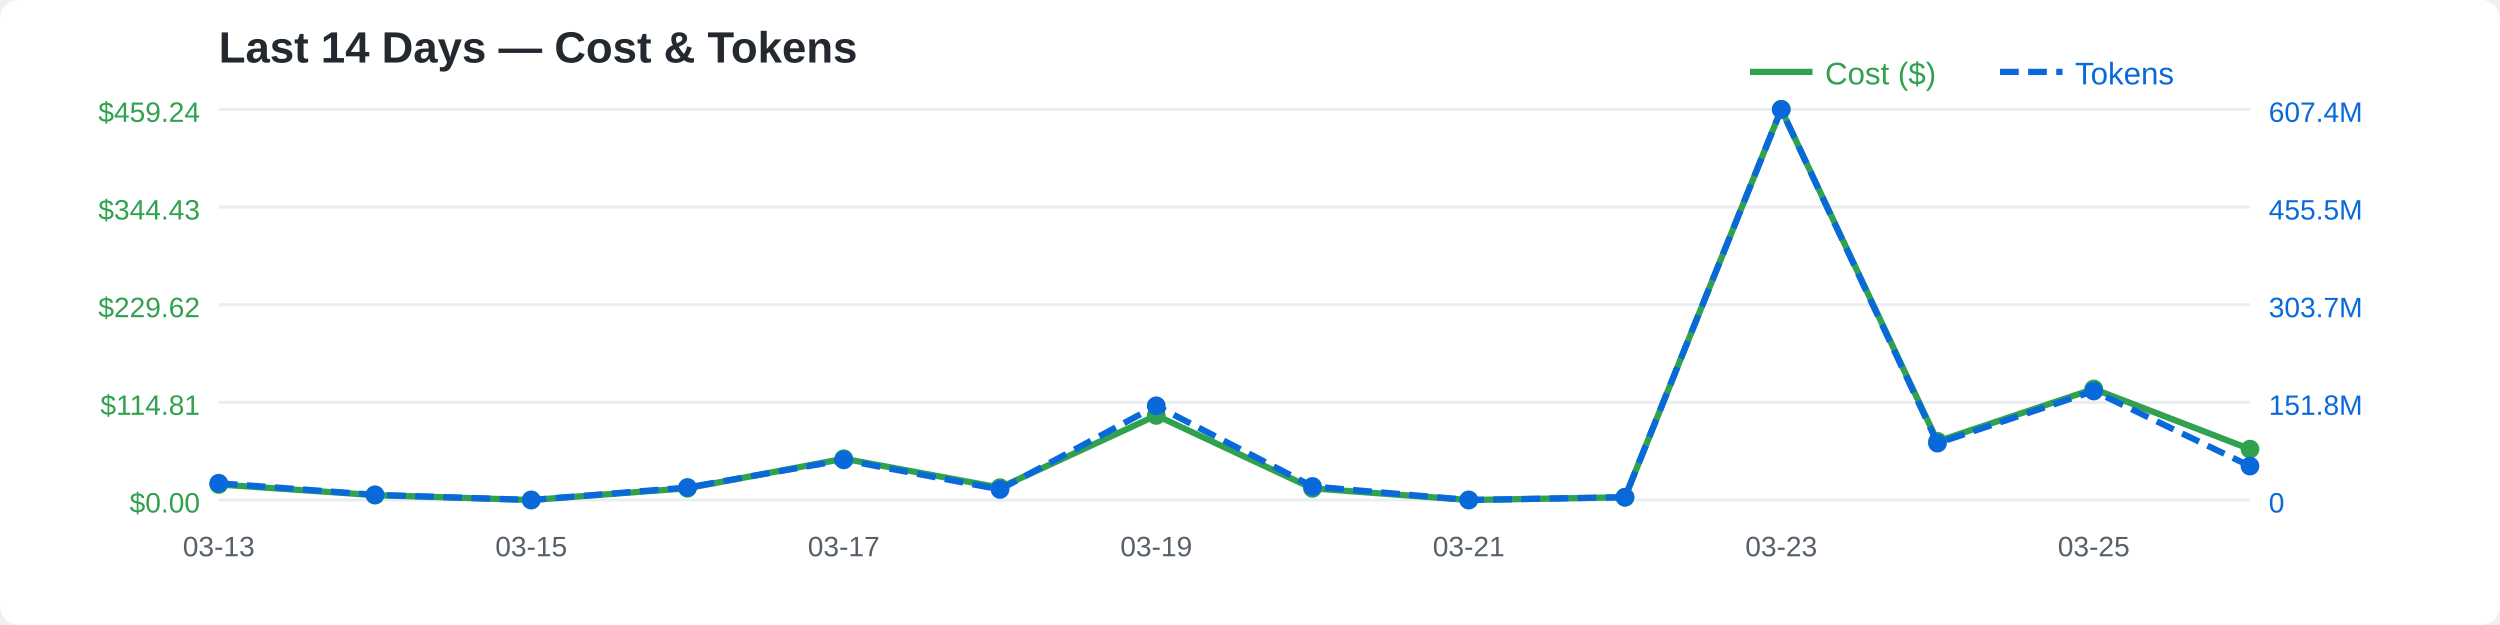
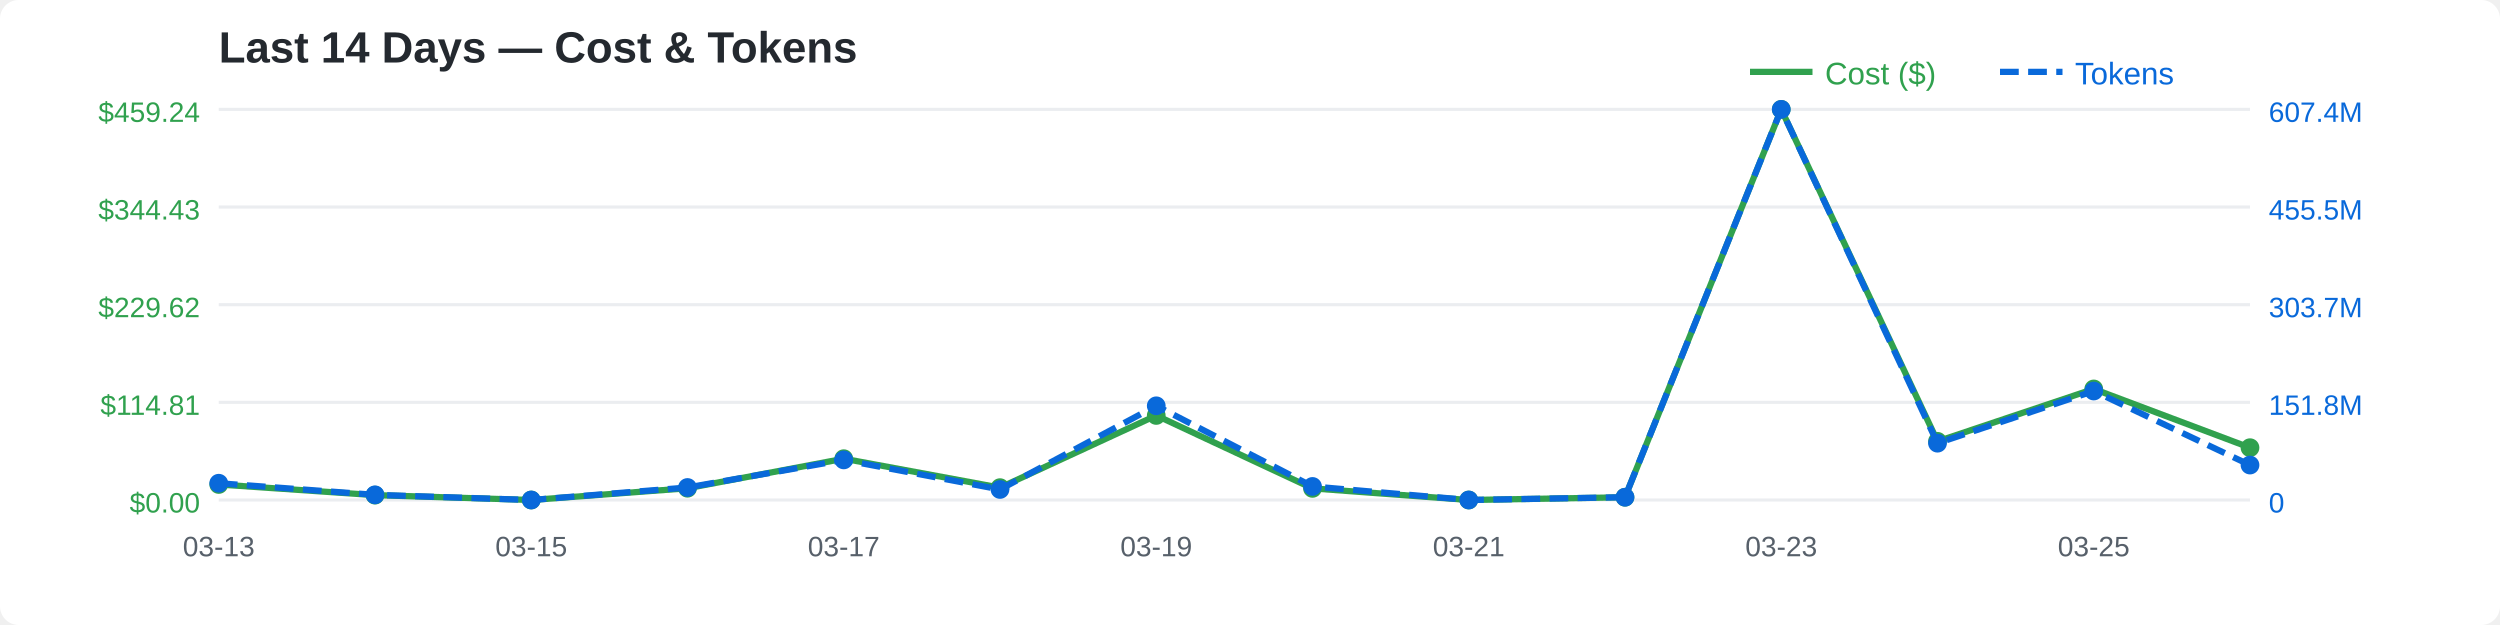
<svg xmlns="http://www.w3.org/2000/svg" width="800" height="200" viewBox="0 0 800 200">
  <rect width="800" height="200" fill="#ffffff" rx="6" />
  <text x="70" y="20" font-family="Arial, sans-serif" font-size="14" fill="#24292f" font-weight="bold">Last 14 Days — Cost &amp; Tokens</text>
  <line x1="70" y1="35.0" x2="720" y2="35.0" stroke="#ebedf0" stroke-width="1" />
  <line x1="70" y1="66.25" x2="720" y2="66.25" stroke="#ebedf0" stroke-width="1" />
  <line x1="70" y1="97.5" x2="720" y2="97.5" stroke="#ebedf0" stroke-width="1" />
  <line x1="70" y1="128.75" x2="720" y2="128.75" stroke="#ebedf0" stroke-width="1" />
  <line x1="70" y1="160.0" x2="720" y2="160.0" stroke="#ebedf0" stroke-width="1" />
  <text x="70.0" y="178" font-family="Arial, sans-serif" font-size="9" fill="#57606a" text-anchor="middle">03-13</text>
  <text x="170.0" y="178" font-family="Arial, sans-serif" font-size="9" fill="#57606a" text-anchor="middle">03-15</text>
  <text x="270.0" y="178" font-family="Arial, sans-serif" font-size="9" fill="#57606a" text-anchor="middle">03-17</text>
  <text x="370.0" y="178" font-family="Arial, sans-serif" font-size="9" fill="#57606a" text-anchor="middle">03-19</text>
  <text x="470.0" y="178" font-family="Arial, sans-serif" font-size="9" fill="#57606a" text-anchor="middle">03-21</text>
  <text x="570.0" y="178" font-family="Arial, sans-serif" font-size="9" fill="#57606a" text-anchor="middle">03-23</text>
  <text x="670.0" y="178" font-family="Arial, sans-serif" font-size="9" fill="#57606a" text-anchor="middle">03-25</text>
  <text x="64" y="39.0" font-family="Arial, sans-serif" font-size="9" fill="#30a14e" text-anchor="end">$459.24</text>
  <text x="64" y="70.25" font-family="Arial, sans-serif" font-size="9" fill="#30a14e" text-anchor="end">$344.43</text>
  <text x="64" y="101.5" font-family="Arial, sans-serif" font-size="9" fill="#30a14e" text-anchor="end">$229.62</text>
  <text x="64" y="132.75" font-family="Arial, sans-serif" font-size="9" fill="#30a14e" text-anchor="end">$114.81</text>
  <text x="64" y="164.0" font-family="Arial, sans-serif" font-size="9" fill="#30a14e" text-anchor="end">$0.00</text>
  <text x="726" y="39.0" font-family="Arial, sans-serif" font-size="9" fill="#0969da">607.4M</text>
  <text x="726" y="70.25" font-family="Arial, sans-serif" font-size="9" fill="#0969da">455.5M</text>
  <text x="726" y="101.5" font-family="Arial, sans-serif" font-size="9" fill="#0969da">303.7M</text>
  <text x="726" y="132.75" font-family="Arial, sans-serif" font-size="9" fill="#0969da">151.8M</text>
  <text x="726" y="164.0" font-family="Arial, sans-serif" font-size="9" fill="#0969da">0</text>
-   <polyline points="70.0,155.033 120.0,158.443 170.0,160.0 220.0,156.235 270.0,146.785 320.0,156.047 370.0,132.945 420.0,156.288 470.0,160.0 520.0,159.123 570.0,35.0 620.0,141.223 670.0,124.464 720.0,143.725" fill="none" stroke="#30a14e" stroke-width="2" />
+   <polyline points="70.0,155.033 120.0,158.443 170.0,160.0 220.0,156.235 270.0,146.785 320.0,156.047 370.0,132.945 420.0,156.288 470.0,160.0 520.0,159.123 570.0,35.0 620.0,141.223 670.0,124.464 720.0,143.262" fill="none" stroke="#30a14e" stroke-width="2" />
  <circle cx="70.0" cy="155.033" r="3" fill="#30a14e">
    </circle>
  <circle cx="120.0" cy="158.443" r="3" fill="#30a14e">
    </circle>
  <circle cx="170.0" cy="160.0" r="3" fill="#30a14e">
    </circle>
  <circle cx="220.0" cy="156.235" r="3" fill="#30a14e">
    </circle>
  <circle cx="270.0" cy="146.785" r="3" fill="#30a14e">
    </circle>
  <circle cx="320.0" cy="156.047" r="3" fill="#30a14e">
    </circle>
  <circle cx="370.0" cy="132.945" r="3" fill="#30a14e">
    </circle>
  <circle cx="420.0" cy="156.288" r="3" fill="#30a14e">
    </circle>
  <circle cx="470.0" cy="160.0" r="3" fill="#30a14e">
    </circle>
  <circle cx="520.0" cy="159.123" r="3" fill="#30a14e">
    </circle>
  <circle cx="570.0" cy="35.0" r="3" fill="#30a14e">
    </circle>
  <circle cx="620.0" cy="141.223" r="3" fill="#30a14e">
    </circle>
  <circle cx="670.0" cy="124.464" r="3" fill="#30a14e">
    </circle>
-   <circle cx="720.0" cy="143.725" r="3" fill="#30a14e">
+   <circle cx="720.0" cy="143.262" r="3" fill="#30a14e">
    </circle>
-   <polyline points="70.0,154.633 120.0,158.348 170.0,160.0 220.0,155.999 270.0,147.169 320.0,156.63 370.0,129.859 420.0,155.662 470.0,160.0 520.0,159.105 570.0,35.0 620.0,141.82 670.0,125.128 720.0,149.152" fill="none" stroke="#0969da" stroke-width="2" stroke-dasharray="6,3" />
+   <polyline points="70.0,154.633 120.0,158.348 170.0,160.0 220.0,155.999 270.0,147.169 320.0,156.63 370.0,129.859 420.0,155.662 470.0,160.0 520.0,159.105 570.0,35.0 620.0,141.82 670.0,125.128 720.0,148.816" fill="none" stroke="#0969da" stroke-width="2" stroke-dasharray="6,3" />
  <circle cx="70.0" cy="154.633" r="3" fill="#0969da">
    </circle>
  <circle cx="120.0" cy="158.348" r="3" fill="#0969da">
    </circle>
  <circle cx="170.0" cy="160.0" r="3" fill="#0969da">
    </circle>
  <circle cx="220.0" cy="155.999" r="3" fill="#0969da">
    </circle>
  <circle cx="270.0" cy="147.169" r="3" fill="#0969da">
    </circle>
  <circle cx="320.0" cy="156.63" r="3" fill="#0969da">
    </circle>
  <circle cx="370.0" cy="129.859" r="3" fill="#0969da">
    </circle>
  <circle cx="420.0" cy="155.662" r="3" fill="#0969da">
    </circle>
  <circle cx="470.0" cy="160.0" r="3" fill="#0969da">
    </circle>
  <circle cx="520.0" cy="159.105" r="3" fill="#0969da">
    </circle>
  <circle cx="570.0" cy="35.0" r="3" fill="#0969da">
    </circle>
  <circle cx="620.0" cy="141.82" r="3" fill="#0969da">
    </circle>
  <circle cx="670.0" cy="125.128" r="3" fill="#0969da">
    </circle>
-   <circle cx="720.0" cy="149.152" r="3" fill="#0969da">
+   <circle cx="720.0" cy="148.816" r="3" fill="#0969da">
    </circle>
  <line x1="560" y1="23" x2="580" y2="23" stroke="#30a14e" stroke-width="2" />
  <text x="584" y="27" font-family="Arial, sans-serif" font-size="10" fill="#30a14e">Cost ($)</text>
  <line x1="640" y1="23" x2="660" y2="23" stroke="#0969da" stroke-width="2" stroke-dasharray="6,3" />
  <text x="664" y="27" font-family="Arial, sans-serif" font-size="10" fill="#0969da">Tokens</text>
</svg>
